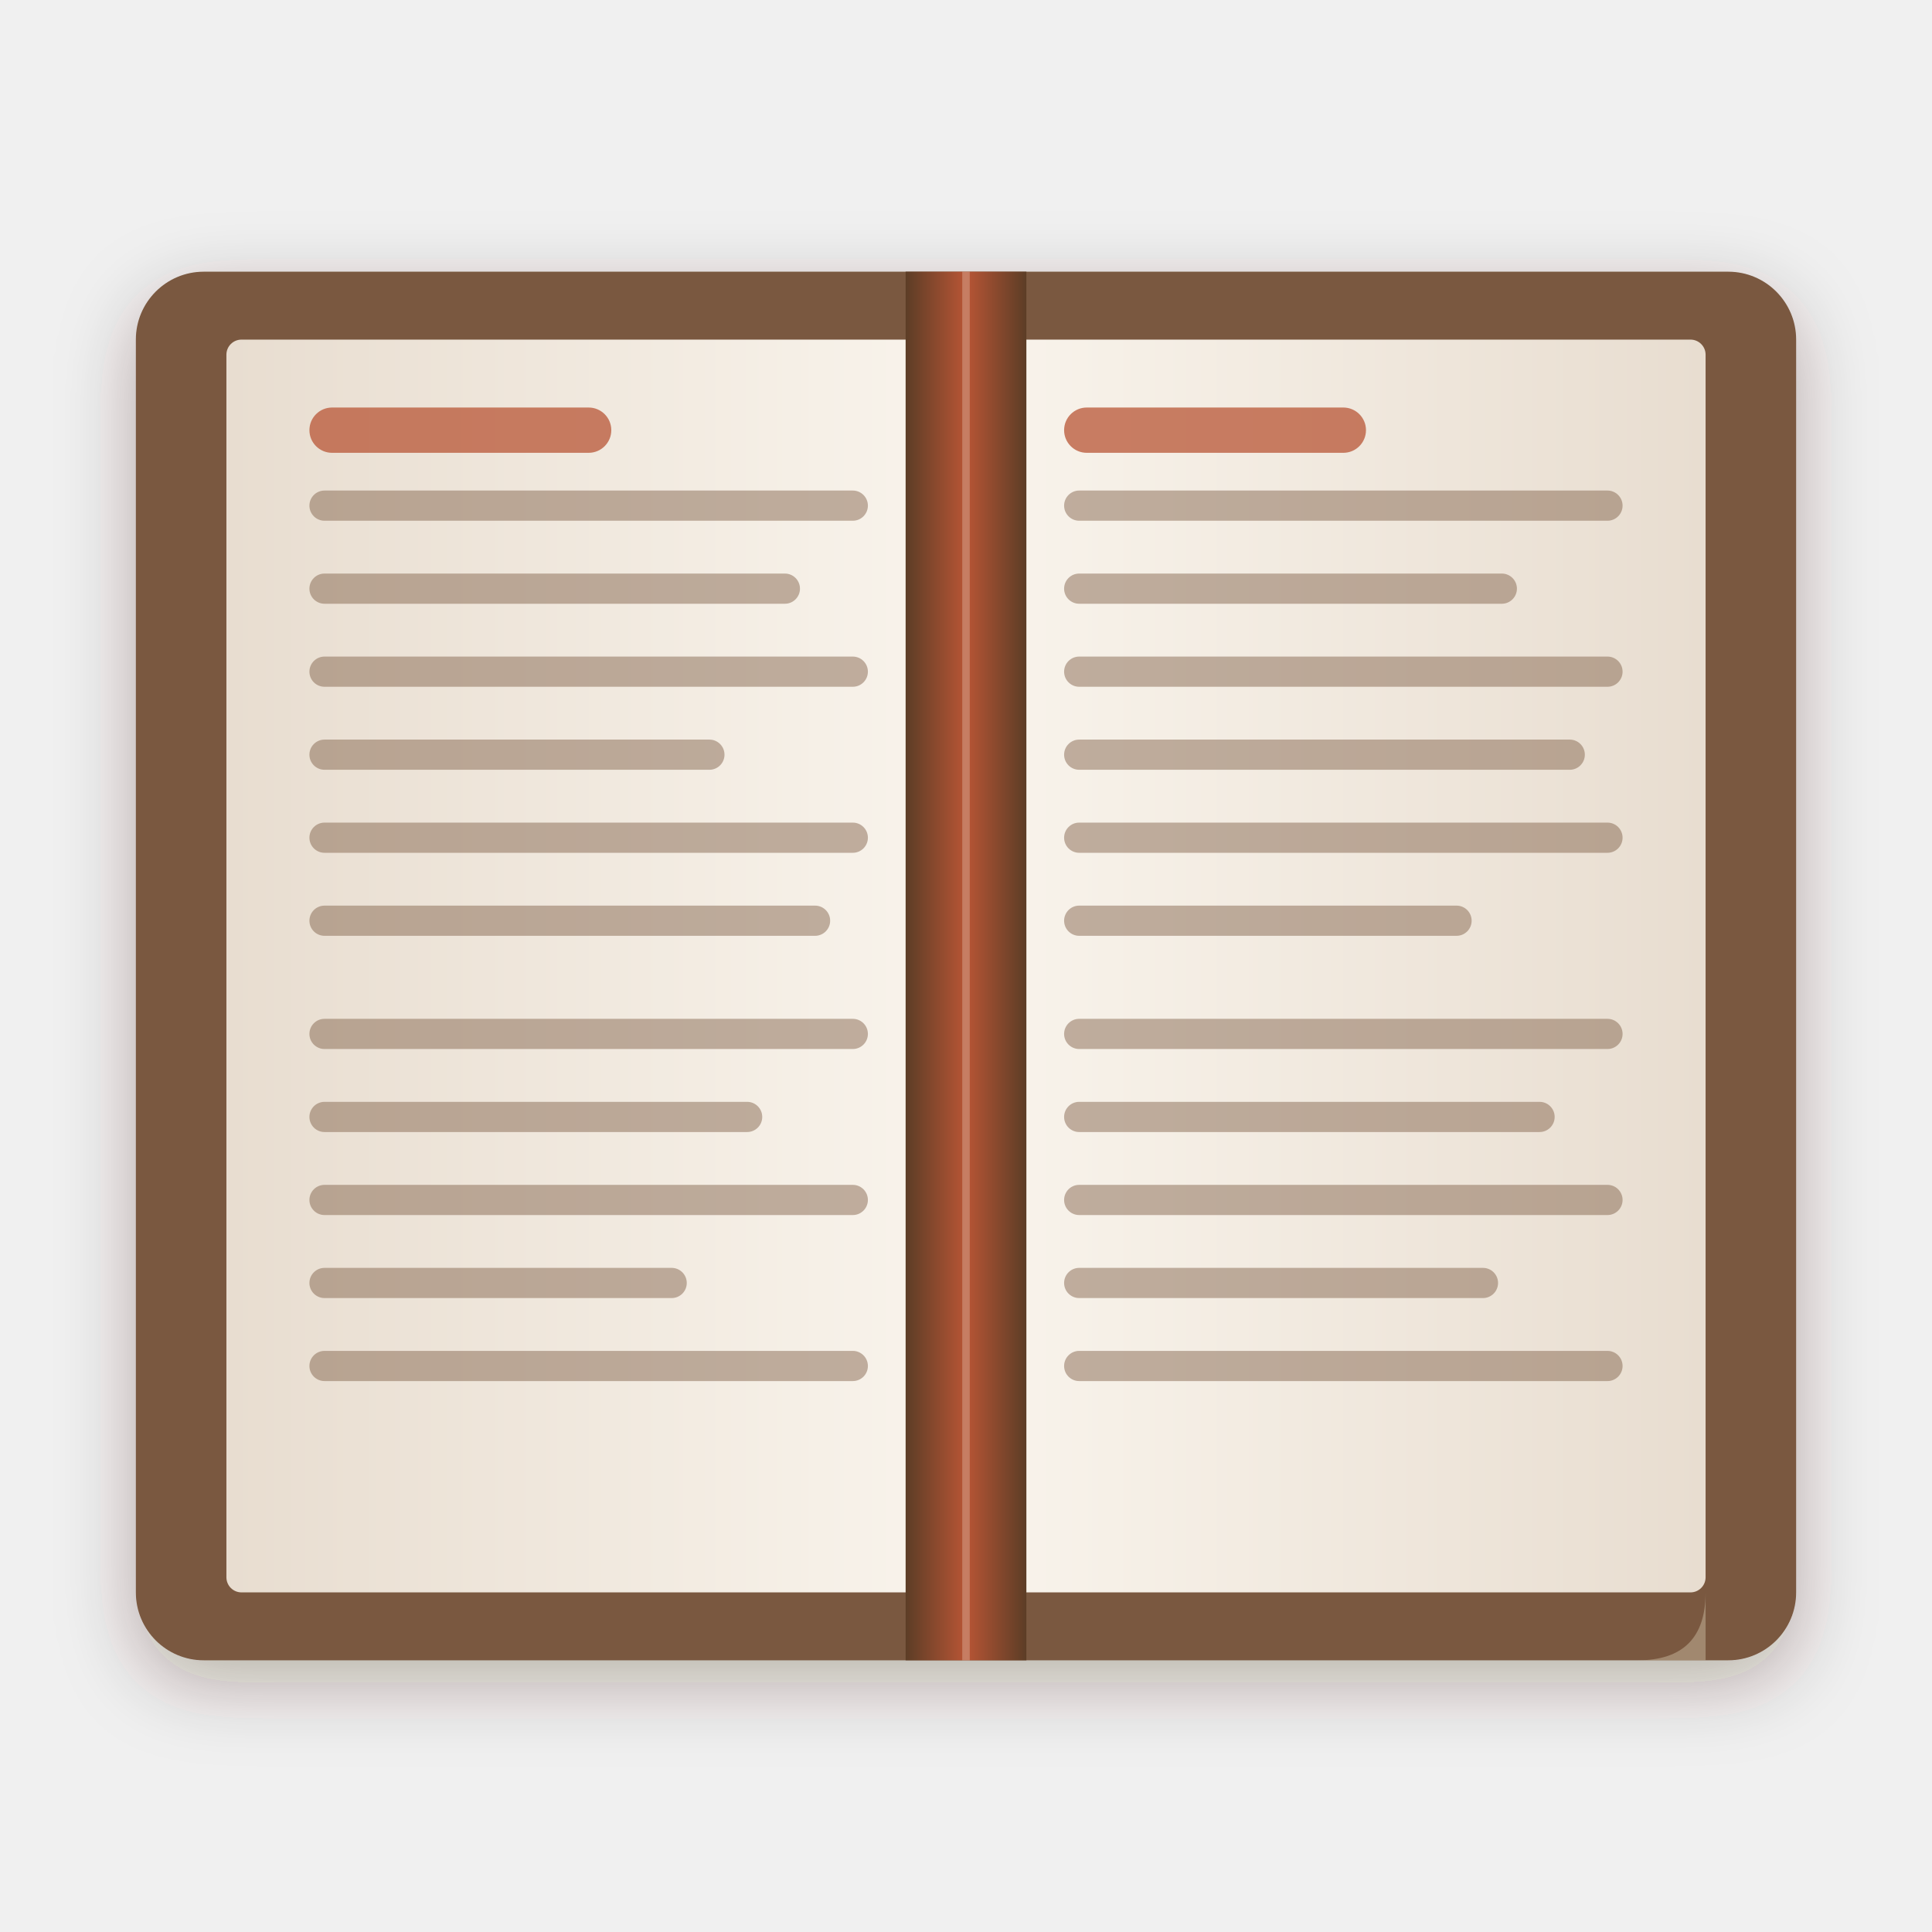
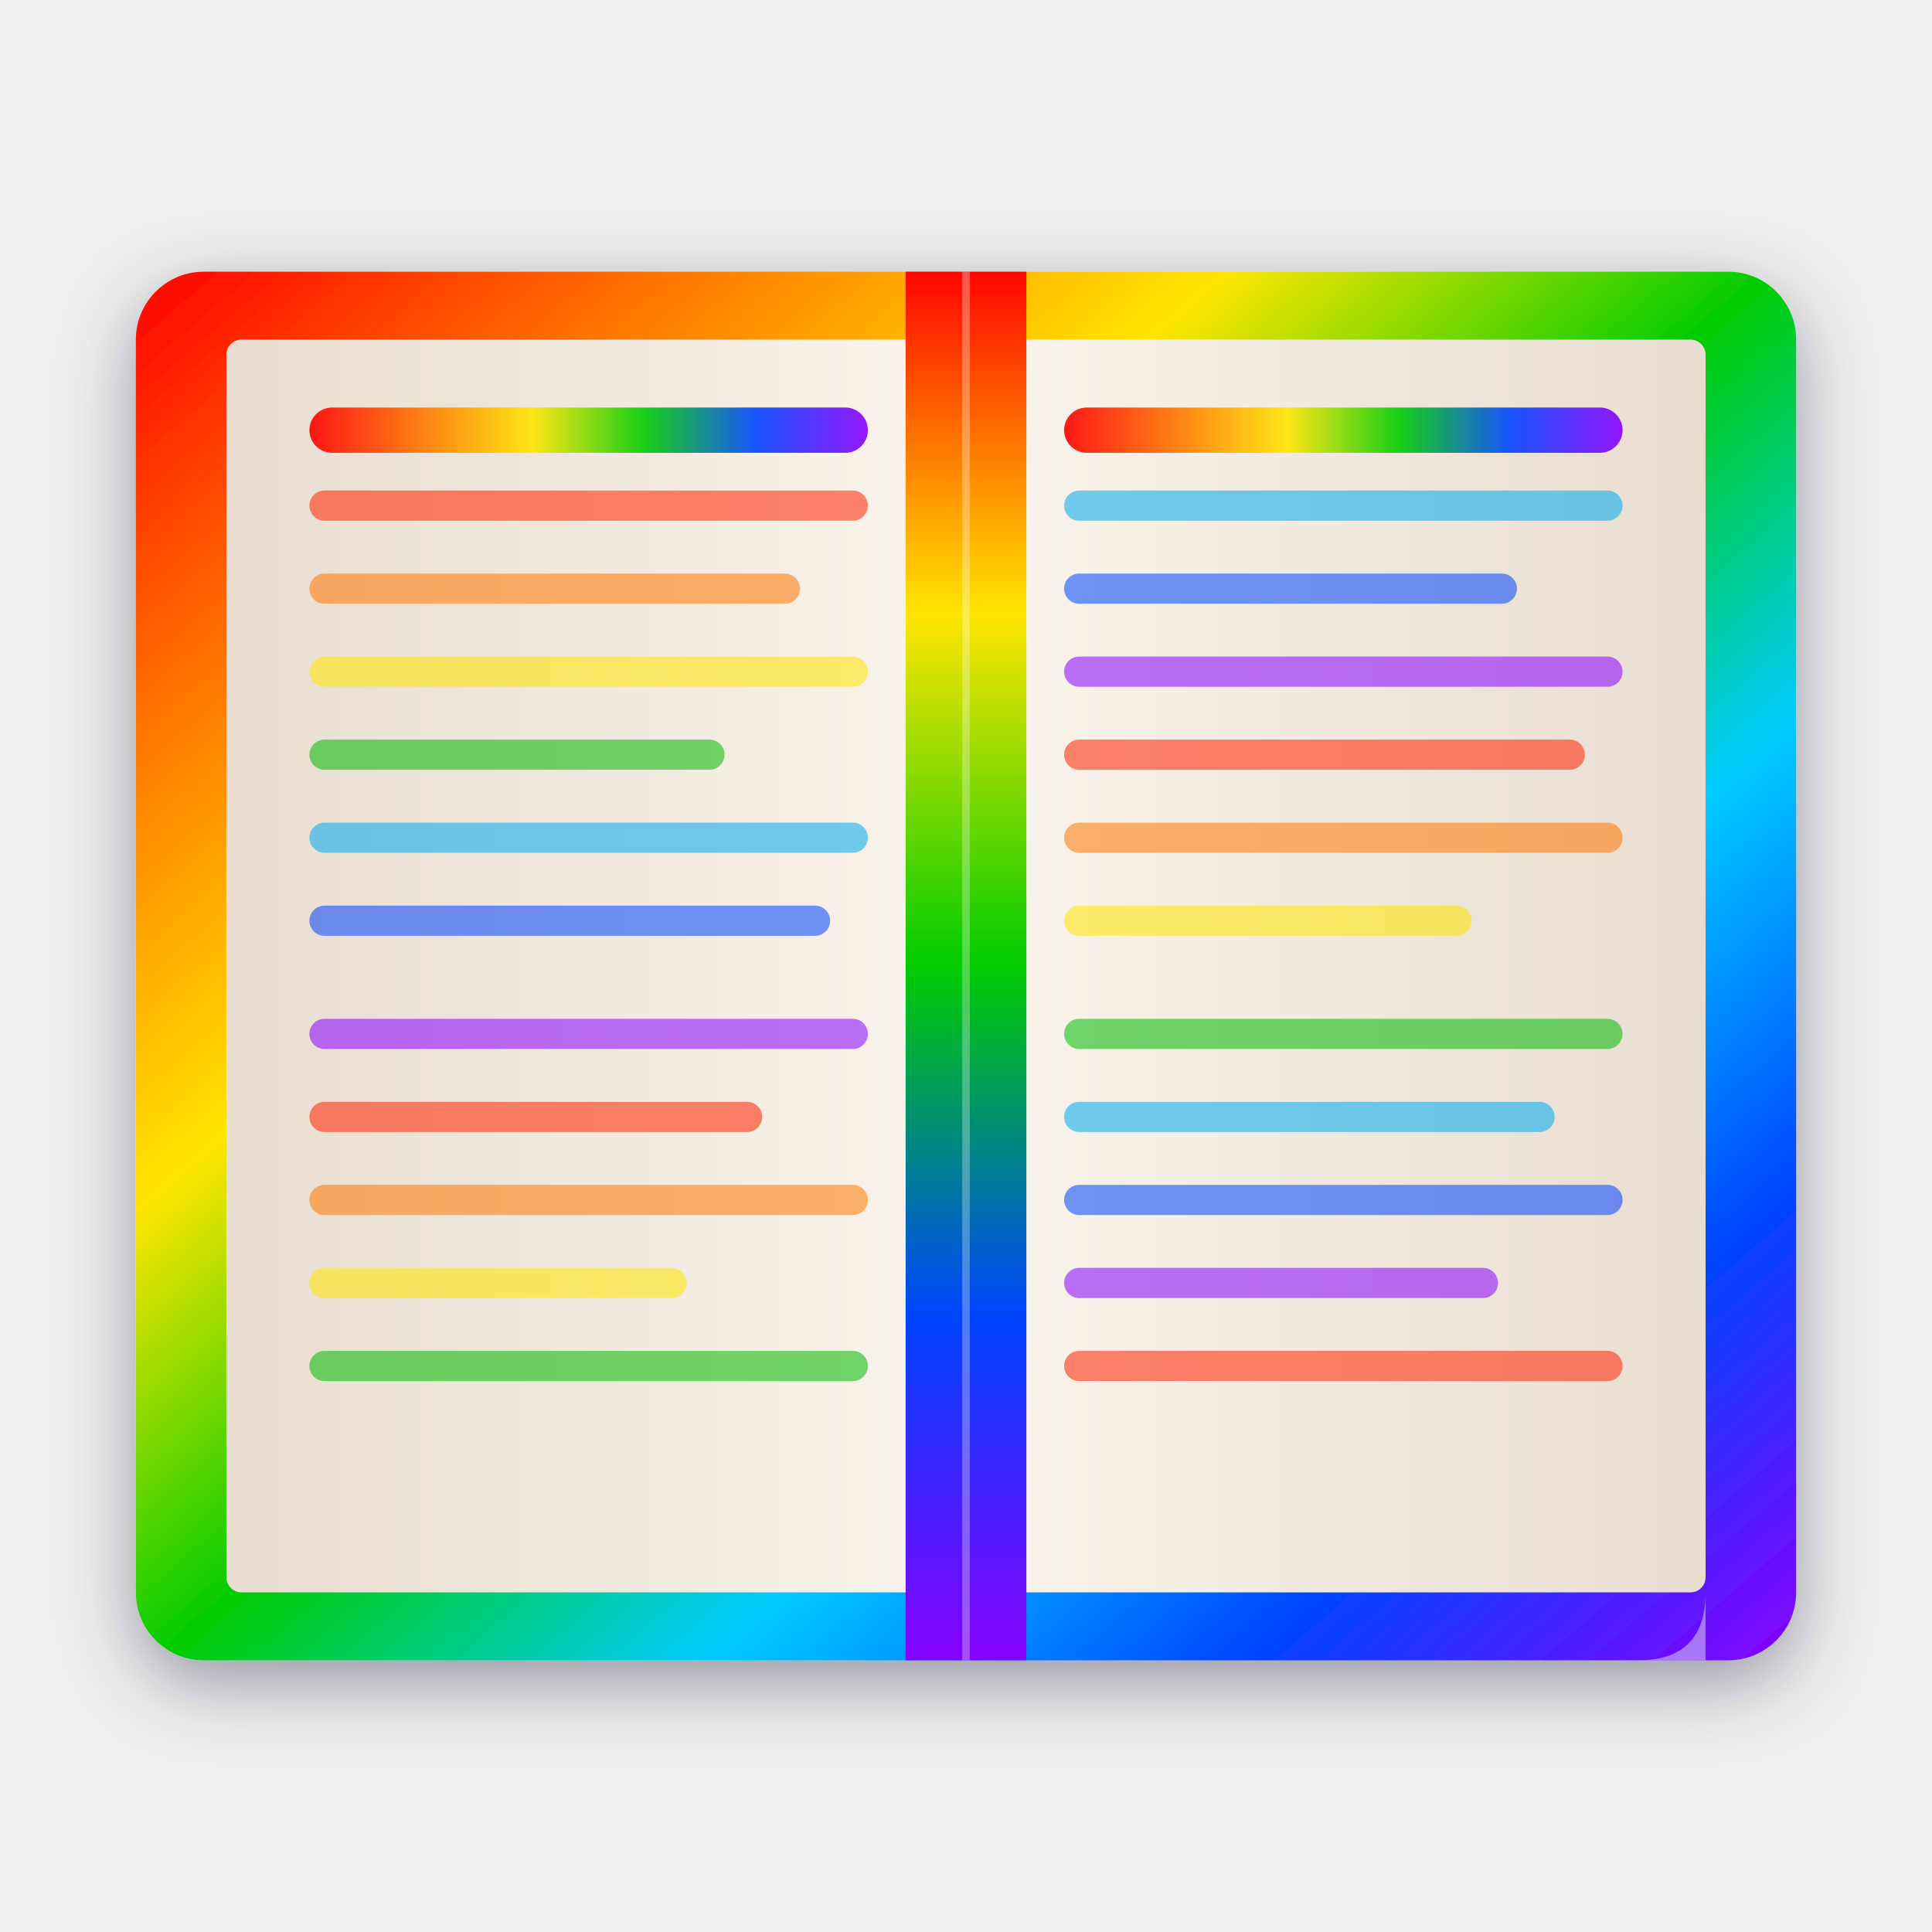
<svg xmlns="http://www.w3.org/2000/svg" viewBox="0 0 512 512" width="512" height="512">
  <defs>
    <filter id="shadow512" x="-8%" y="-8%" width="116%" height="116%">
-       <feDropShadow dx="0" dy="6" stdDeviation="10" flood-color="#3a2010" flood-opacity="0.30" />
+       <feDropShadow dx="0" dy="6" stdDeviation="10" flood-color="#100820" flood-opacity="0.38" />
    </filter>
+     <linearGradient id="spectrumCover512" x1="0" y1="0" x2="1" y2="1">
+       <stop offset="0%" stop-color="#FF0000" />
+       <stop offset="16.6%" stop-color="#FF7700" />
+       <stop offset="33.3%" stop-color="#FFE500" />
+       <stop offset="50%" stop-color="#00CC00" />
+       <stop offset="66.6%" stop-color="#00CCFF" />
+       <stop offset="83.3%" stop-color="#0044FF" />
+       <stop offset="100%" stop-color="#8800FF" />
+     </linearGradient>
+     <linearGradient id="spectrumSpine512" x1="0" y1="0" x2="0" y2="1">
+       <stop offset="0%" stop-color="#FF0000" />
+       <stop offset="25%" stop-color="#FFE500" />
+       <stop offset="50%" stop-color="#00CC00" />
+       <stop offset="75%" stop-color="#0044FF" />
+       <stop offset="100%" stop-color="#8800FF" />
+     </linearGradient>
    <linearGradient id="pageLeft512" x1="0" y1="0" x2="1" y2="0">
      <stop offset="0%" stop-color="#e8ddd0" />
      <stop offset="100%" stop-color="#f9f4ec" />
    </linearGradient>
    <linearGradient id="pageRight512" x1="0" y1="0" x2="1" y2="0">
      <stop offset="0%" stop-color="#f9f4ec" />
      <stop offset="100%" stop-color="#e8ddd0" />
    </linearGradient>
-     <linearGradient id="spineGrad512" x1="0" y1="0" x2="1" y2="0">
-       <stop offset="0%" stop-color="#5c3d26" />
-       <stop offset="50%" stop-color="#b85535" />
-       <stop offset="100%" stop-color="#5c3d26" />
+     <linearGradient id="spectrumBar512" x1="0" y1="0" x2="1" y2="0">
+       <stop offset="0%" stop-color="#FF0000" />
+       <stop offset="20%" stop-color="#FF7700" />
+       <stop offset="40%" stop-color="#FFE500" />
+       <stop offset="60%" stop-color="#00CC00" />
+       <stop offset="80%" stop-color="#0044FF" />
+       <stop offset="100%" stop-color="#8800FF" />
    </linearGradient>
  </defs>
-   <rect x="36" y="72" width="440" height="368" rx="18" ry="18" fill="#7a5840" filter="url(#shadow512)" />
+   <rect x="36" y="72" width="440" height="368" rx="18" ry="18" fill="url(#spectrumCover512)" filter="url(#shadow512)" />
  <rect x="60" y="90" width="192" height="332" rx="4" ry="4" fill="url(#pageLeft512)" />
  <rect x="260" y="90" width="192" height="332" rx="4" ry="4" fill="url(#pageRight512)" />
-   <rect x="240" y="72" width="32" height="368" fill="url(#spineGrad512)" />
-   <rect x="255" y="72" width="2" height="368" fill="#f9f4ec" opacity="0.25" />
-   <g fill="#7a5840" opacity="0.45">
-     <rect x="82" y="130" width="148" height="8" rx="4" />
-     <rect x="82" y="152" width="130" height="8" rx="4" />
-     <rect x="82" y="174" width="148" height="8" rx="4" />
-     <rect x="82" y="196" width="110" height="8" rx="4" />
-     <rect x="82" y="218" width="148" height="8" rx="4" />
-     <rect x="82" y="240" width="138" height="8" rx="4" />
-     <rect x="82" y="270" width="148" height="8" rx="4" />
-     <rect x="82" y="292" width="120" height="8" rx="4" />
-     <rect x="82" y="314" width="148" height="8" rx="4" />
-     <rect x="82" y="336" width="100" height="8" rx="4" />
-     <rect x="82" y="358" width="148" height="8" rx="4" />
+   <rect x="240" y="72" width="32" height="368" fill="url(#spectrumSpine512)" />
+   <rect x="255" y="72" width="2" height="368" fill="#ffffff" opacity="0.30" />
+   <g opacity="0.55">
+     <rect x="82" y="130" width="148" height="8" rx="4" fill="#FF2200" />
+     <rect x="82" y="152" width="130" height="8" rx="4" fill="#FF7700" />
+     <rect x="82" y="174" width="148" height="8" rx="4" fill="#FFE500" />
+     <rect x="82" y="196" width="110" height="8" rx="4" fill="#00BB00" />
+     <rect x="82" y="218" width="148" height="8" rx="4" fill="#00AAEE" />
+     <rect x="82" y="240" width="138" height="8" rx="4" fill="#0044FF" />
+     <rect x="82" y="270" width="148" height="8" rx="4" fill="#8800FF" />
+     <rect x="82" y="292" width="120" height="8" rx="4" fill="#FF2200" />
+     <rect x="82" y="314" width="148" height="8" rx="4" fill="#FF7700" />
+     <rect x="82" y="336" width="100" height="8" rx="4" fill="#FFE500" />
+     <rect x="82" y="358" width="148" height="8" rx="4" fill="#00BB00" />
  </g>
-   <g fill="#7a5840" opacity="0.45">
-     <rect x="282" y="130" width="148" height="8" rx="4" />
-     <rect x="282" y="152" width="120" height="8" rx="4" />
-     <rect x="282" y="174" width="148" height="8" rx="4" />
-     <rect x="282" y="196" width="138" height="8" rx="4" />
-     <rect x="282" y="218" width="148" height="8" rx="4" />
-     <rect x="282" y="240" width="108" height="8" rx="4" />
-     <rect x="282" y="270" width="148" height="8" rx="4" />
-     <rect x="282" y="292" width="130" height="8" rx="4" />
-     <rect x="282" y="314" width="148" height="8" rx="4" />
-     <rect x="282" y="336" width="115" height="8" rx="4" />
-     <rect x="282" y="358" width="148" height="8" rx="4" />
+   <g opacity="0.55">
+     <rect x="282" y="130" width="148" height="8" rx="4" fill="#00AAEE" />
+     <rect x="282" y="152" width="120" height="8" rx="4" fill="#0044FF" />
+     <rect x="282" y="174" width="148" height="8" rx="4" fill="#8800FF" />
+     <rect x="282" y="196" width="138" height="8" rx="4" fill="#FF2200" />
+     <rect x="282" y="218" width="148" height="8" rx="4" fill="#FF7700" />
+     <rect x="282" y="240" width="108" height="8" rx="4" fill="#FFE500" />
+     <rect x="282" y="270" width="148" height="8" rx="4" fill="#00BB00" />
+     <rect x="282" y="292" width="130" height="8" rx="4" fill="#00AAEE" />
+     <rect x="282" y="314" width="148" height="8" rx="4" fill="#0044FF" />
+     <rect x="282" y="336" width="115" height="8" rx="4" fill="#8800FF" />
+     <rect x="282" y="358" width="148" height="8" rx="4" fill="#FF2200" />
  </g>
-   <rect x="82" y="108" width="80" height="12" rx="6" fill="#b85535" opacity="0.75" />
-   <rect x="282" y="108" width="80" height="12" rx="6" fill="#b85535" opacity="0.75" />
-   <path d="M452 422 Q452 440 434 440 L452 440 Z" fill="#c8b89e" opacity="0.5" />
+   <rect x="82" y="108" width="148" height="12" rx="6" fill="url(#spectrumBar512)" opacity="0.90" />
+   <rect x="282" y="108" width="148" height="12" rx="6" fill="url(#spectrumBar512)" opacity="0.90" />
+   <path d="M452 422 Q452 440 434 440 L452 440 Z" fill="#d8d0f0" opacity="0.55" />
</svg>
